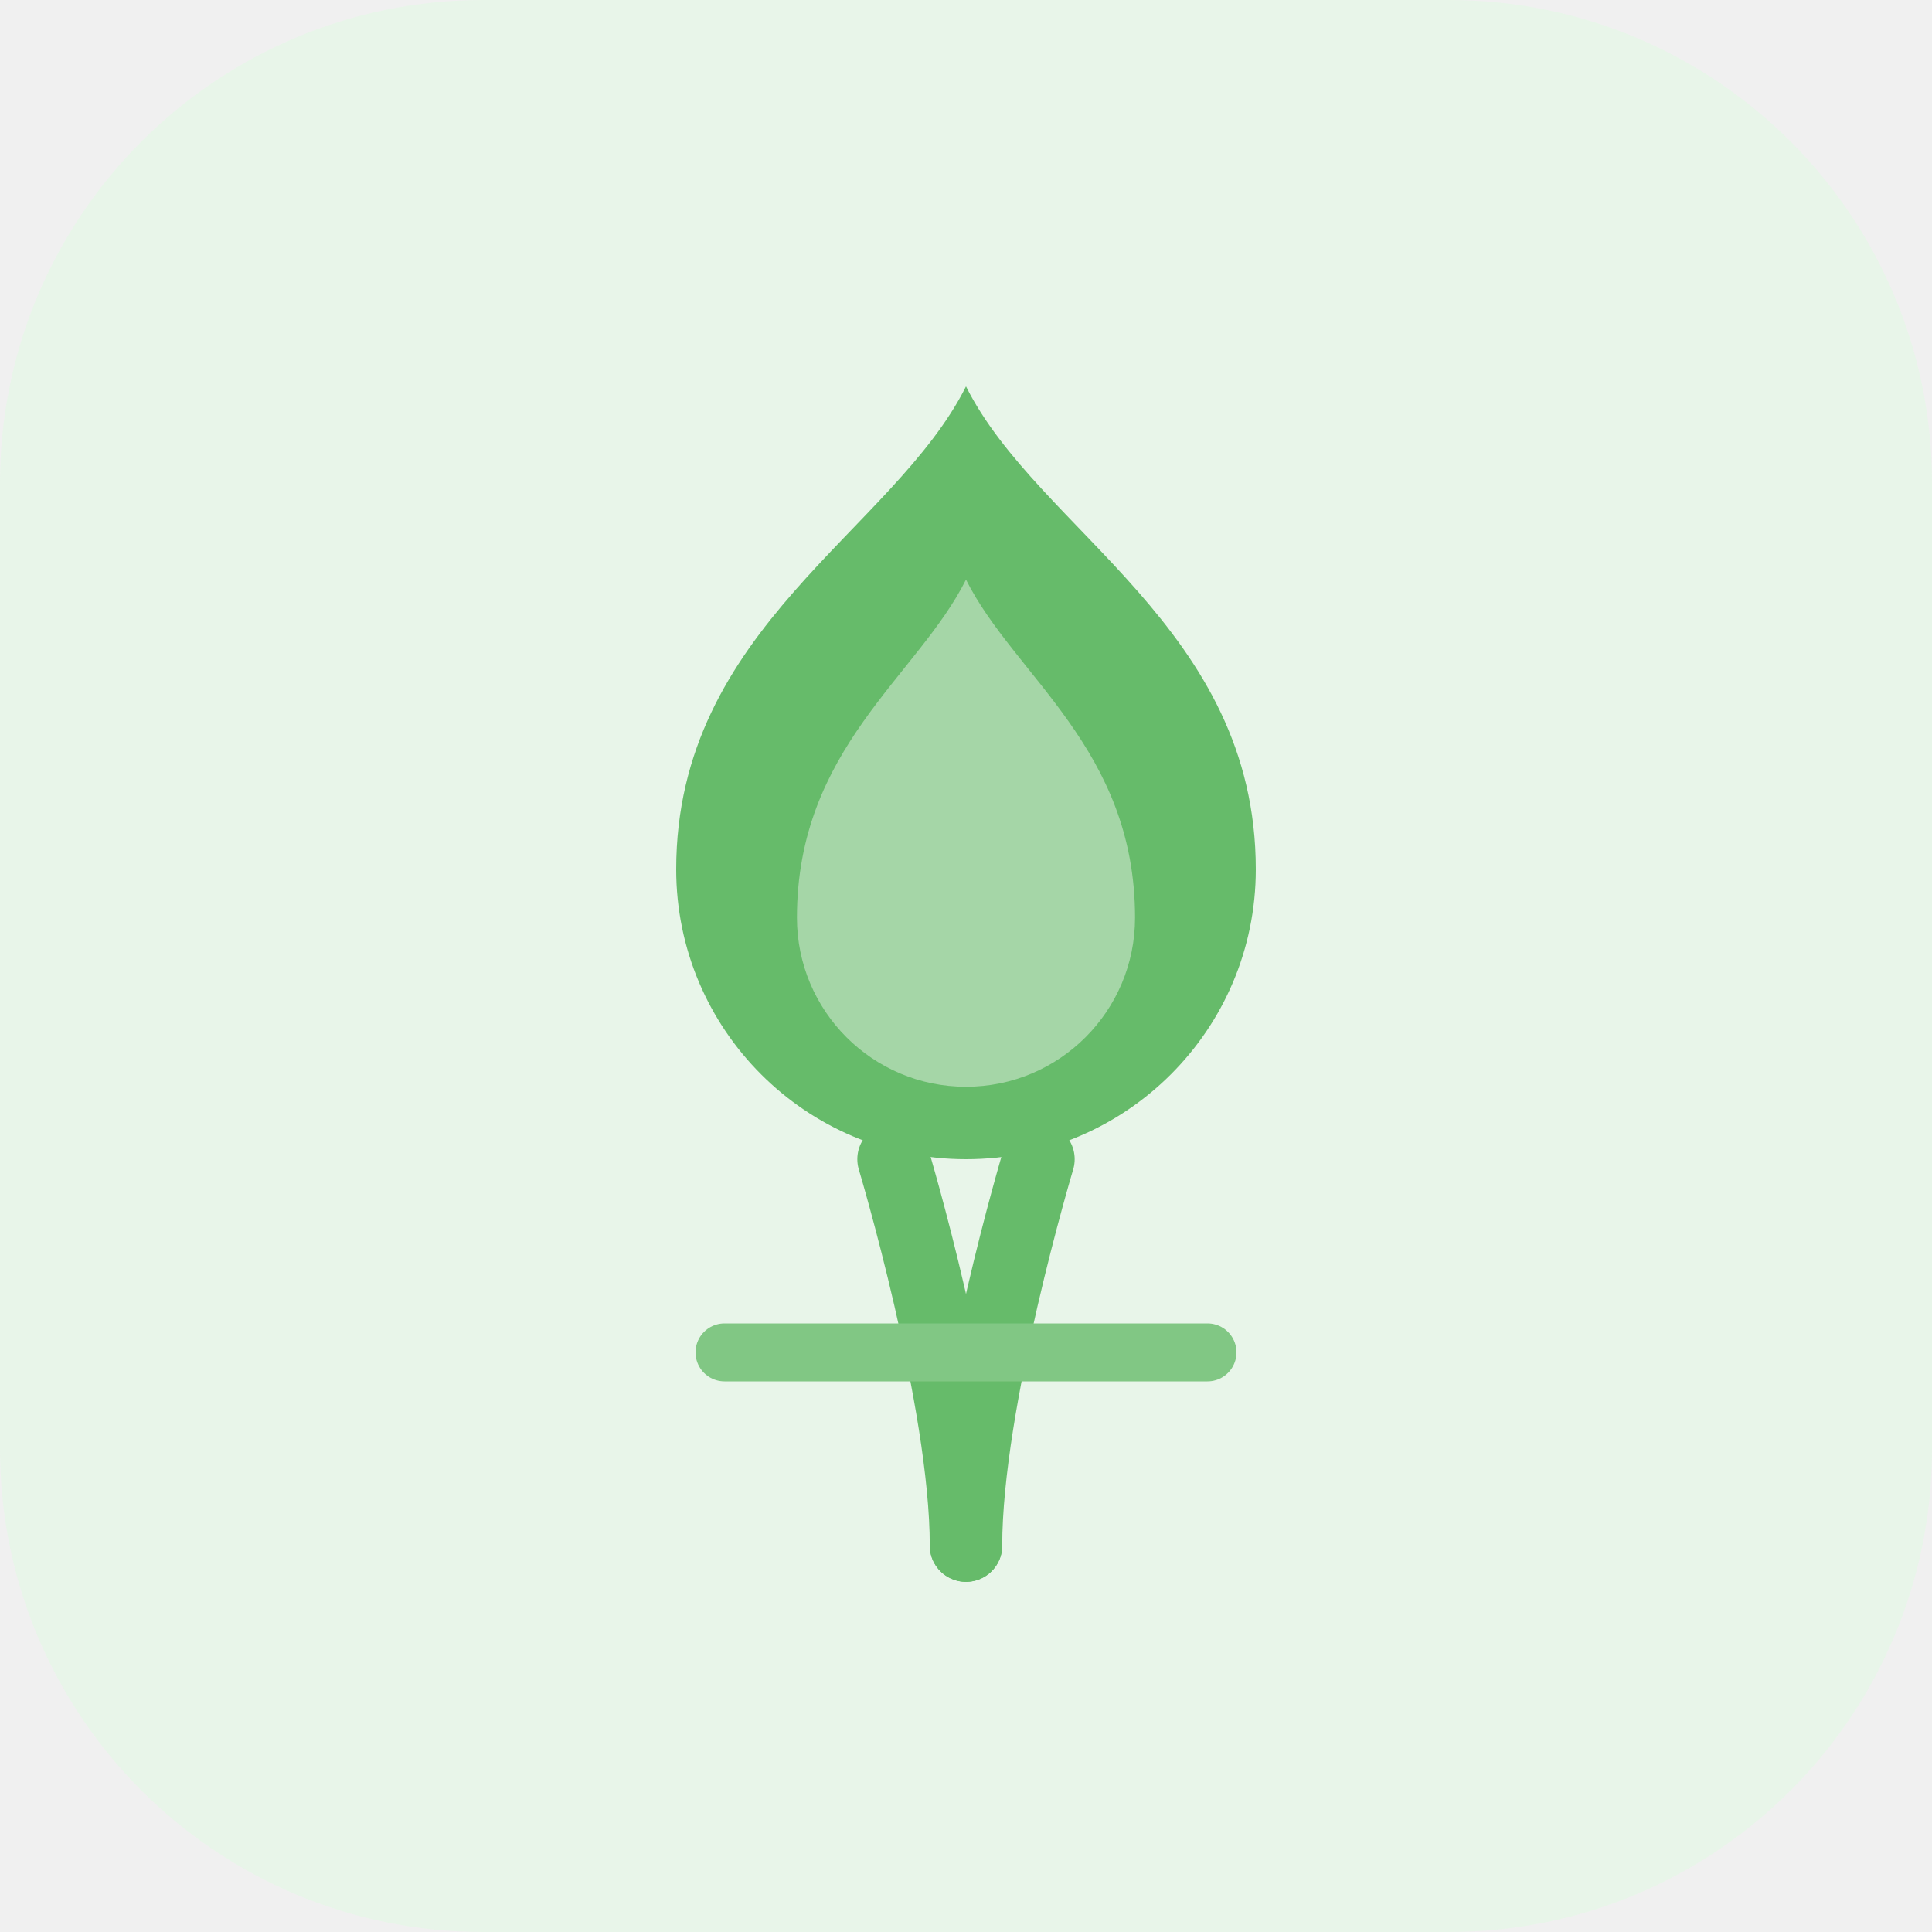
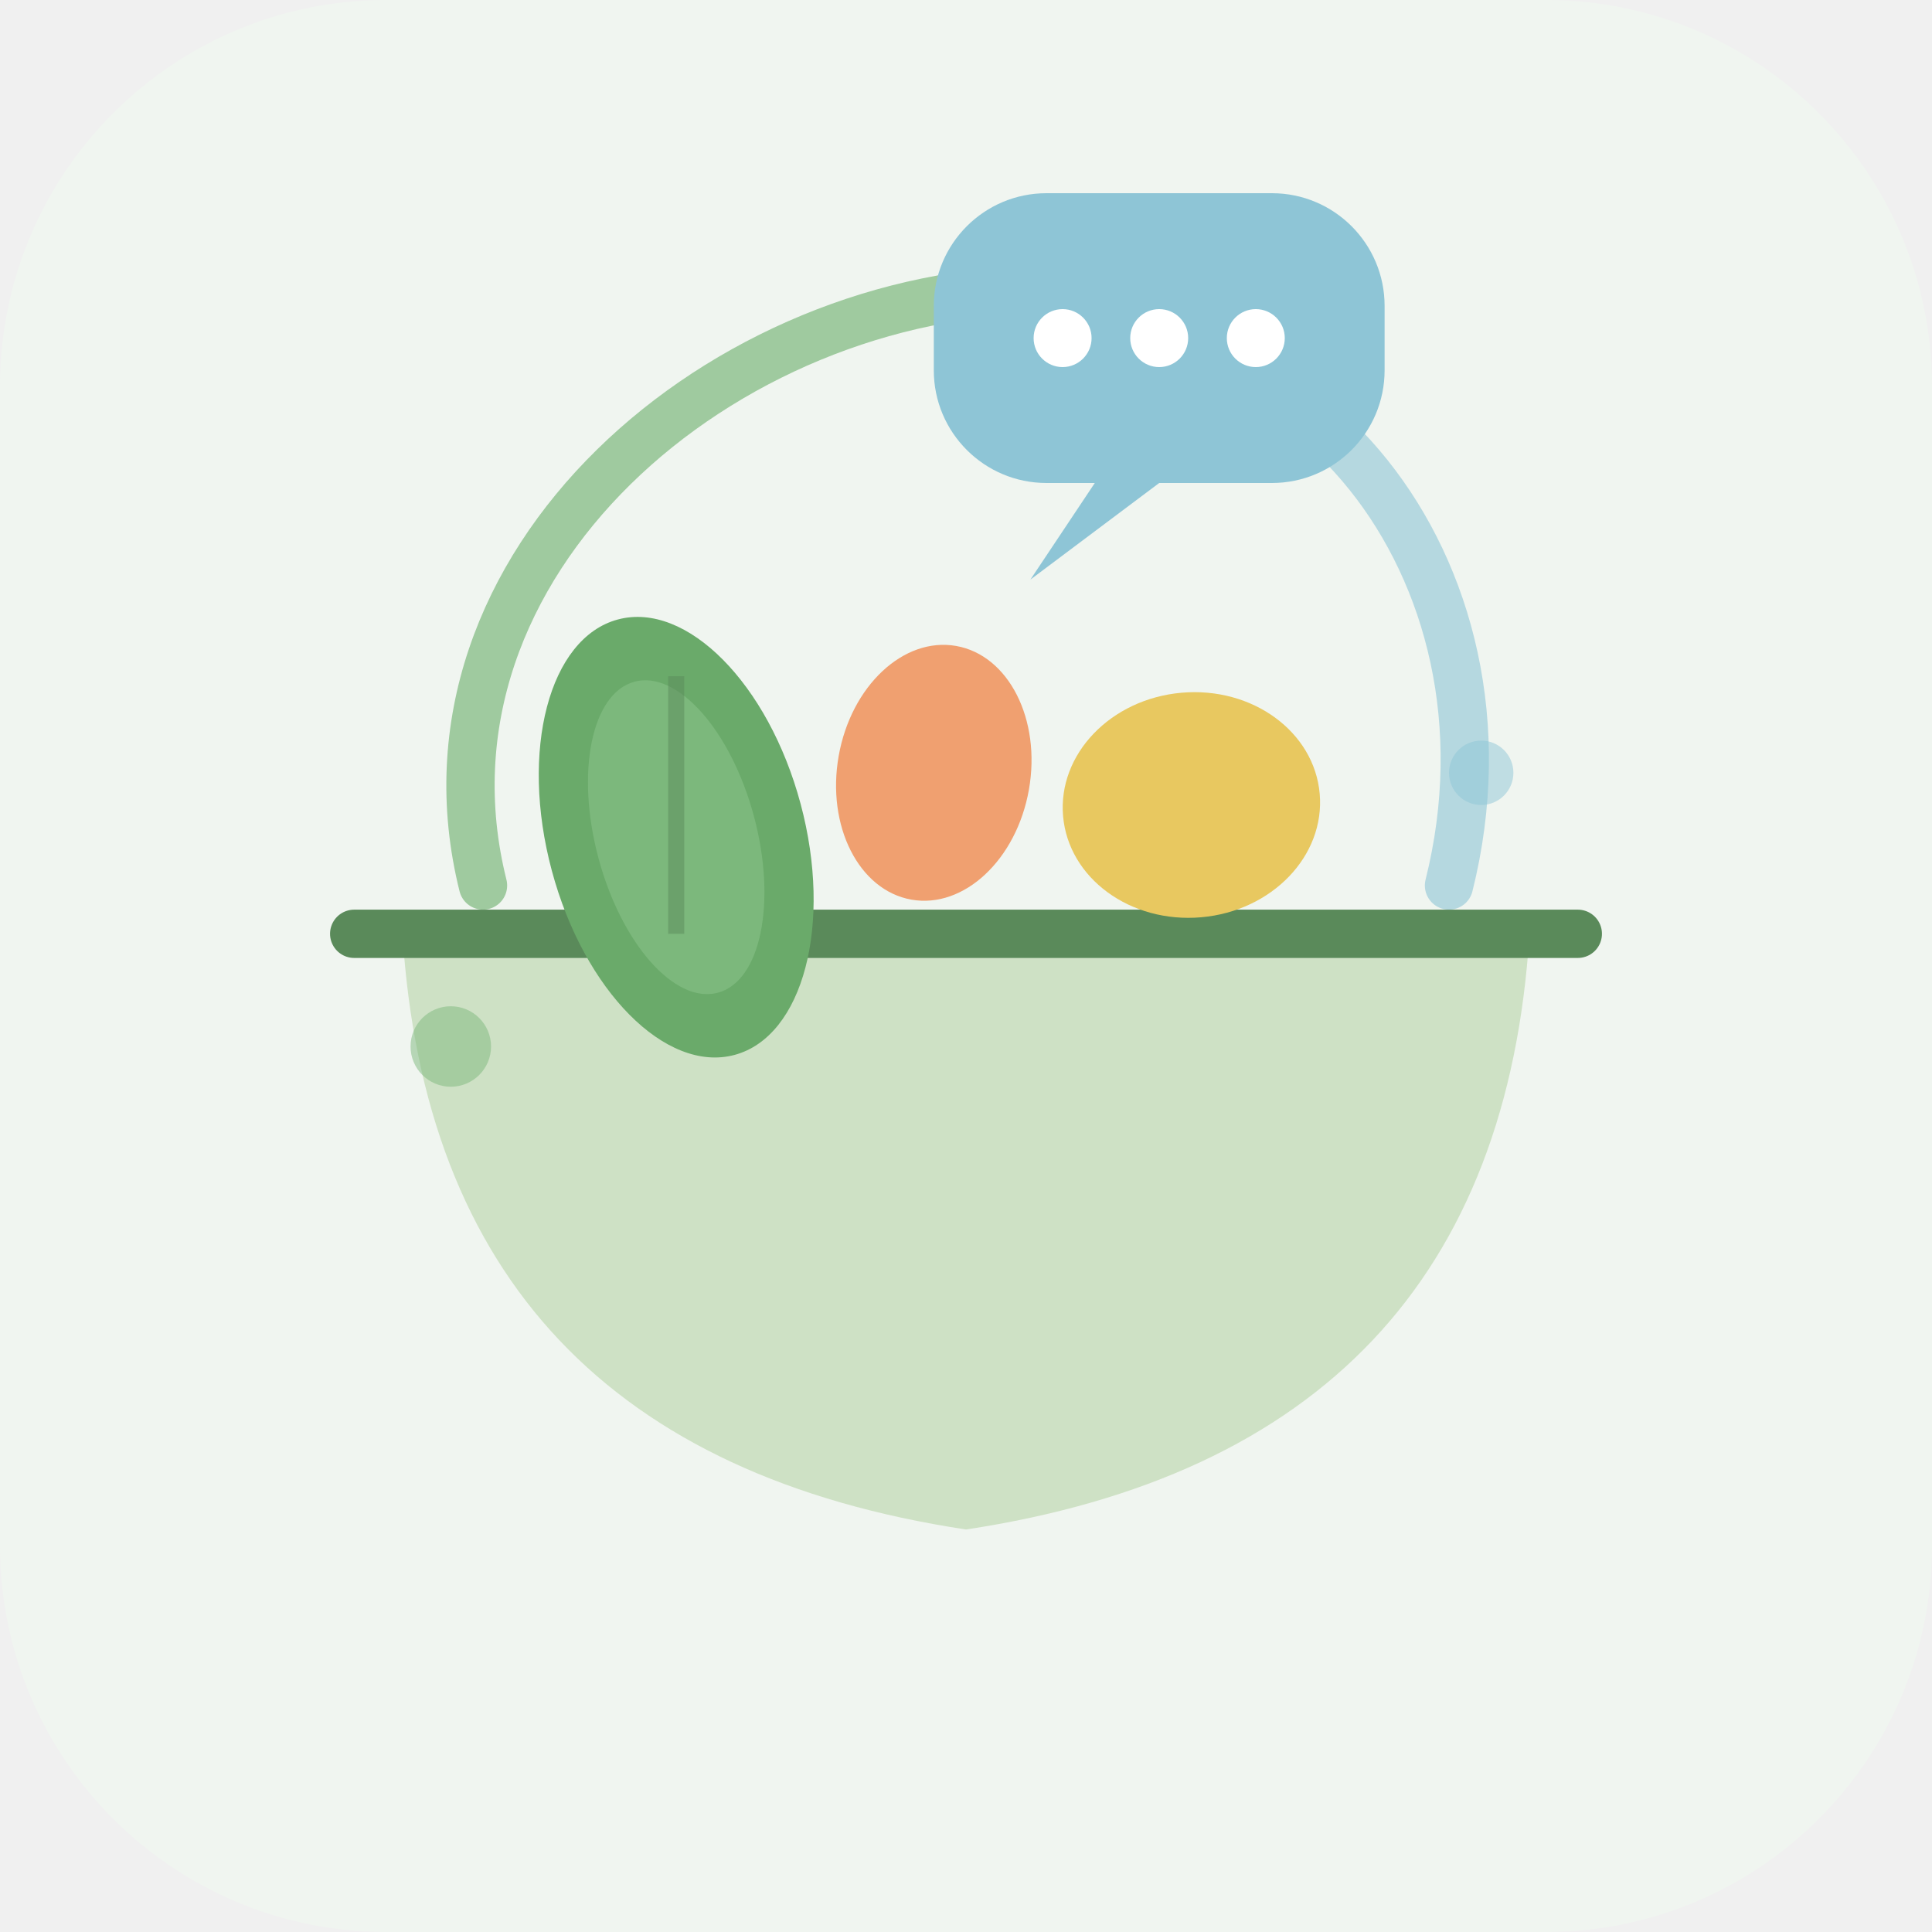
- <svg xmlns="http://www.w3.org/2000/svg" viewBox="0 0 40 40" fill="none">
-   <rect width="40" height="40" rx="10" fill="#E8F5E9" />
-   <path d="M20 8c-1.5 3-6 5-6 10a6 6 0 0 0 12 0c0-5-4.5-7-6-10z" fill="#66BB6A" />
-   <path d="M20 12c-1 2-3.5 3.5-3.5 7a3.5 3.5 0 0 0 7 0c0-3.5-2.5-5-3.5-7z" fill="#A5D6A7" />
-   <path d="M18.5 24c0 0 1.5 5 1.5 8" stroke="#66BB6A" stroke-width="1.5" stroke-linecap="round" />
-   <path d="M21.5 24c0 0-1.5 5-1.5 8" stroke="#66BB6A" stroke-width="1.5" stroke-linecap="round" />
-   <path d="M15 28h10" stroke="#81C784" stroke-width="1.2" stroke-linecap="round" />
+ <svg xmlns="http://www.w3.org/2000/svg" viewBox="0 0 120 120" fill="none">
+   <rect width="120" height="120" rx="24" fill="#f0f5f0" />
+   <path d="M30 55 C25 35, 45 18, 65 18" stroke="#7cb87c" stroke-width="3" stroke-linecap="round" fill="none" opacity="0.7" />
+   <path d="M90 55 C95 35, 80 18, 65 22" stroke="#8ec5d6" stroke-width="3" stroke-linecap="round" fill="none" opacity="0.6" />
+   <rect x="58" y="12" width="28" height="18" rx="7" fill="#8ec5d6" />
+   <path d="M68 30 L64 36 L72 30" fill="#8ec5d6" />
+   <circle cx="66" cy="21" r="1.8" fill="white" />
+   <circle cx="72" cy="21" r="1.8" fill="white" />
+   <circle cx="78" cy="21" r="1.8" fill="white" />
+   <path d="M25 58 Q27 90, 60 95 Q93 90, 95 58 Z" fill="#b8d4a8" opacity="0.6" />
+   <path d="M22 58 L98 58" stroke="#5a8a5a" stroke-width="3" stroke-linecap="round" />
+   <ellipse cx="42" cy="52" rx="8" ry="14" fill="#6aaa6a" transform="rotate(-15 42 52)" />
+   <ellipse cx="42" cy="52" rx="5" ry="10" fill="#7cb87c" transform="rotate(-15 42 52)" />
+   <line x1="42" y1="42" x2="42" y2="58" stroke="#5a8a5a" stroke-width="1" opacity="0.5" />
+   <ellipse cx="58" cy="48" rx="6" ry="8" fill="#f0a070" transform="rotate(10 58 48)" />
+   <ellipse cx="74" cy="50" rx="8" ry="7" fill="#e8c860" transform="rotate(-5 74 50)" />
+   <circle cx="28" cy="65" r="2.5" fill="#7cb87c" opacity="0.5" />
+   <circle cx="92" cy="48" r="2" fill="#8ec5d6" opacity="0.5" />
</svg>
